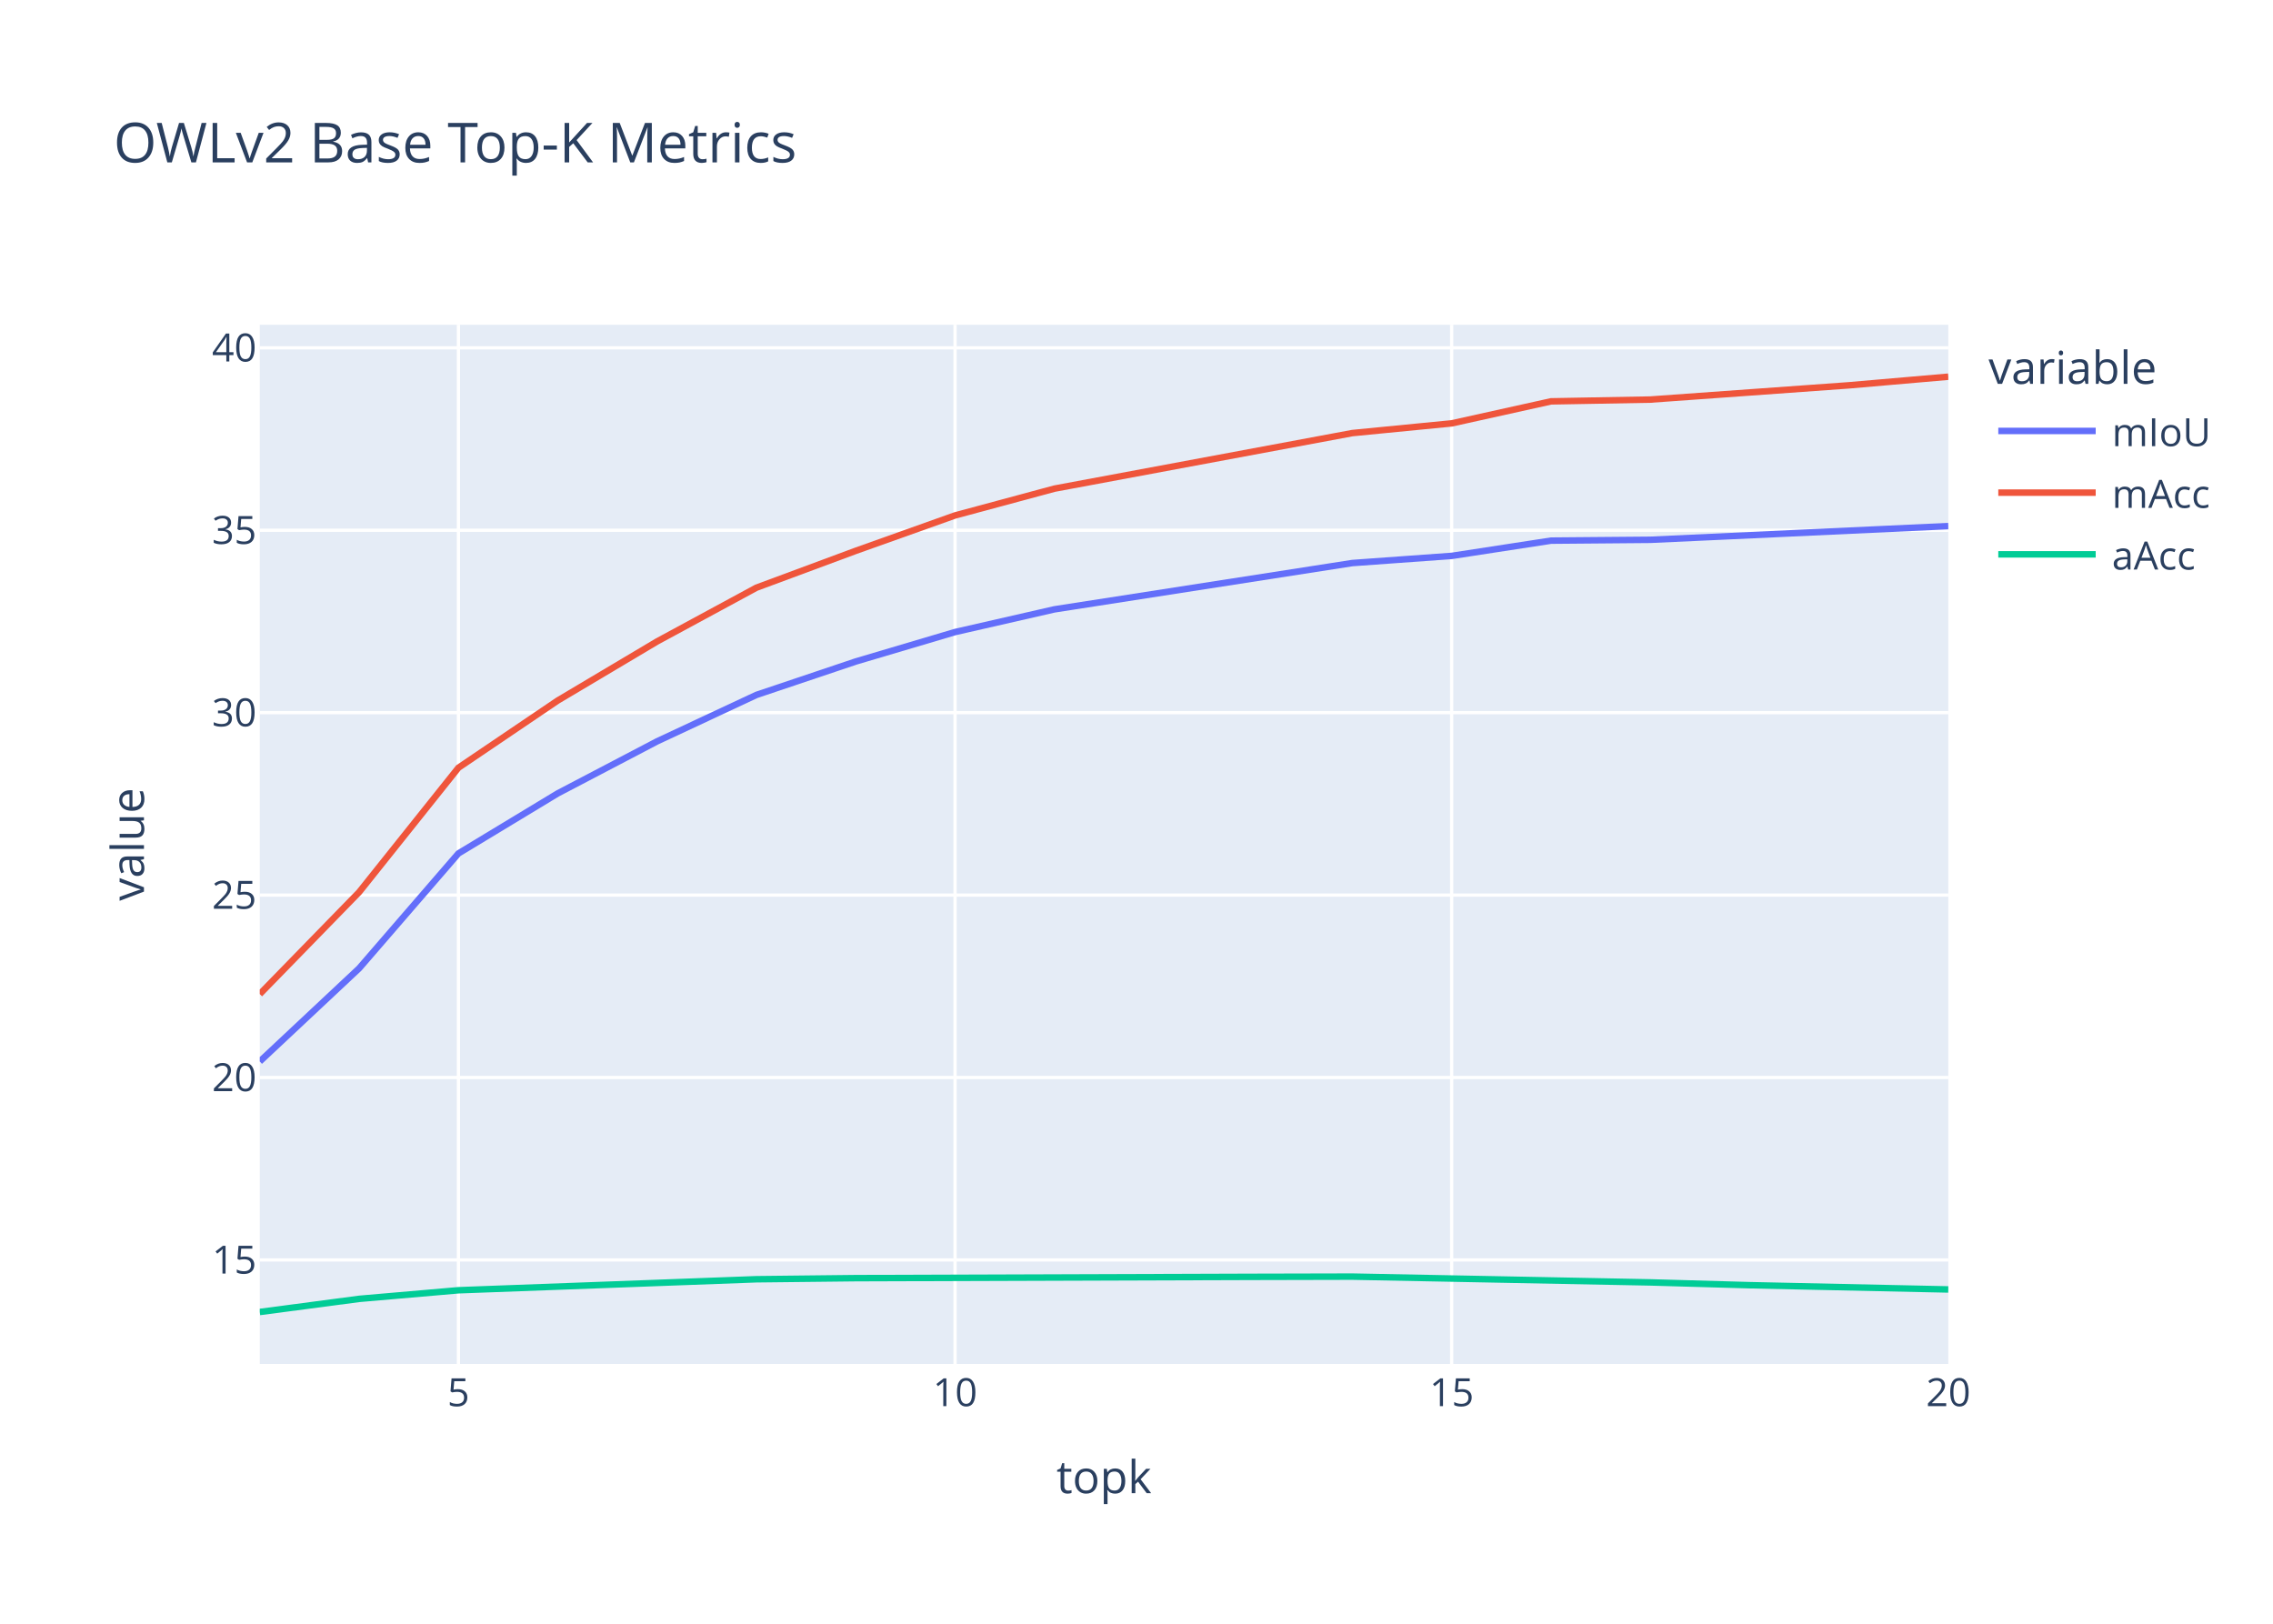
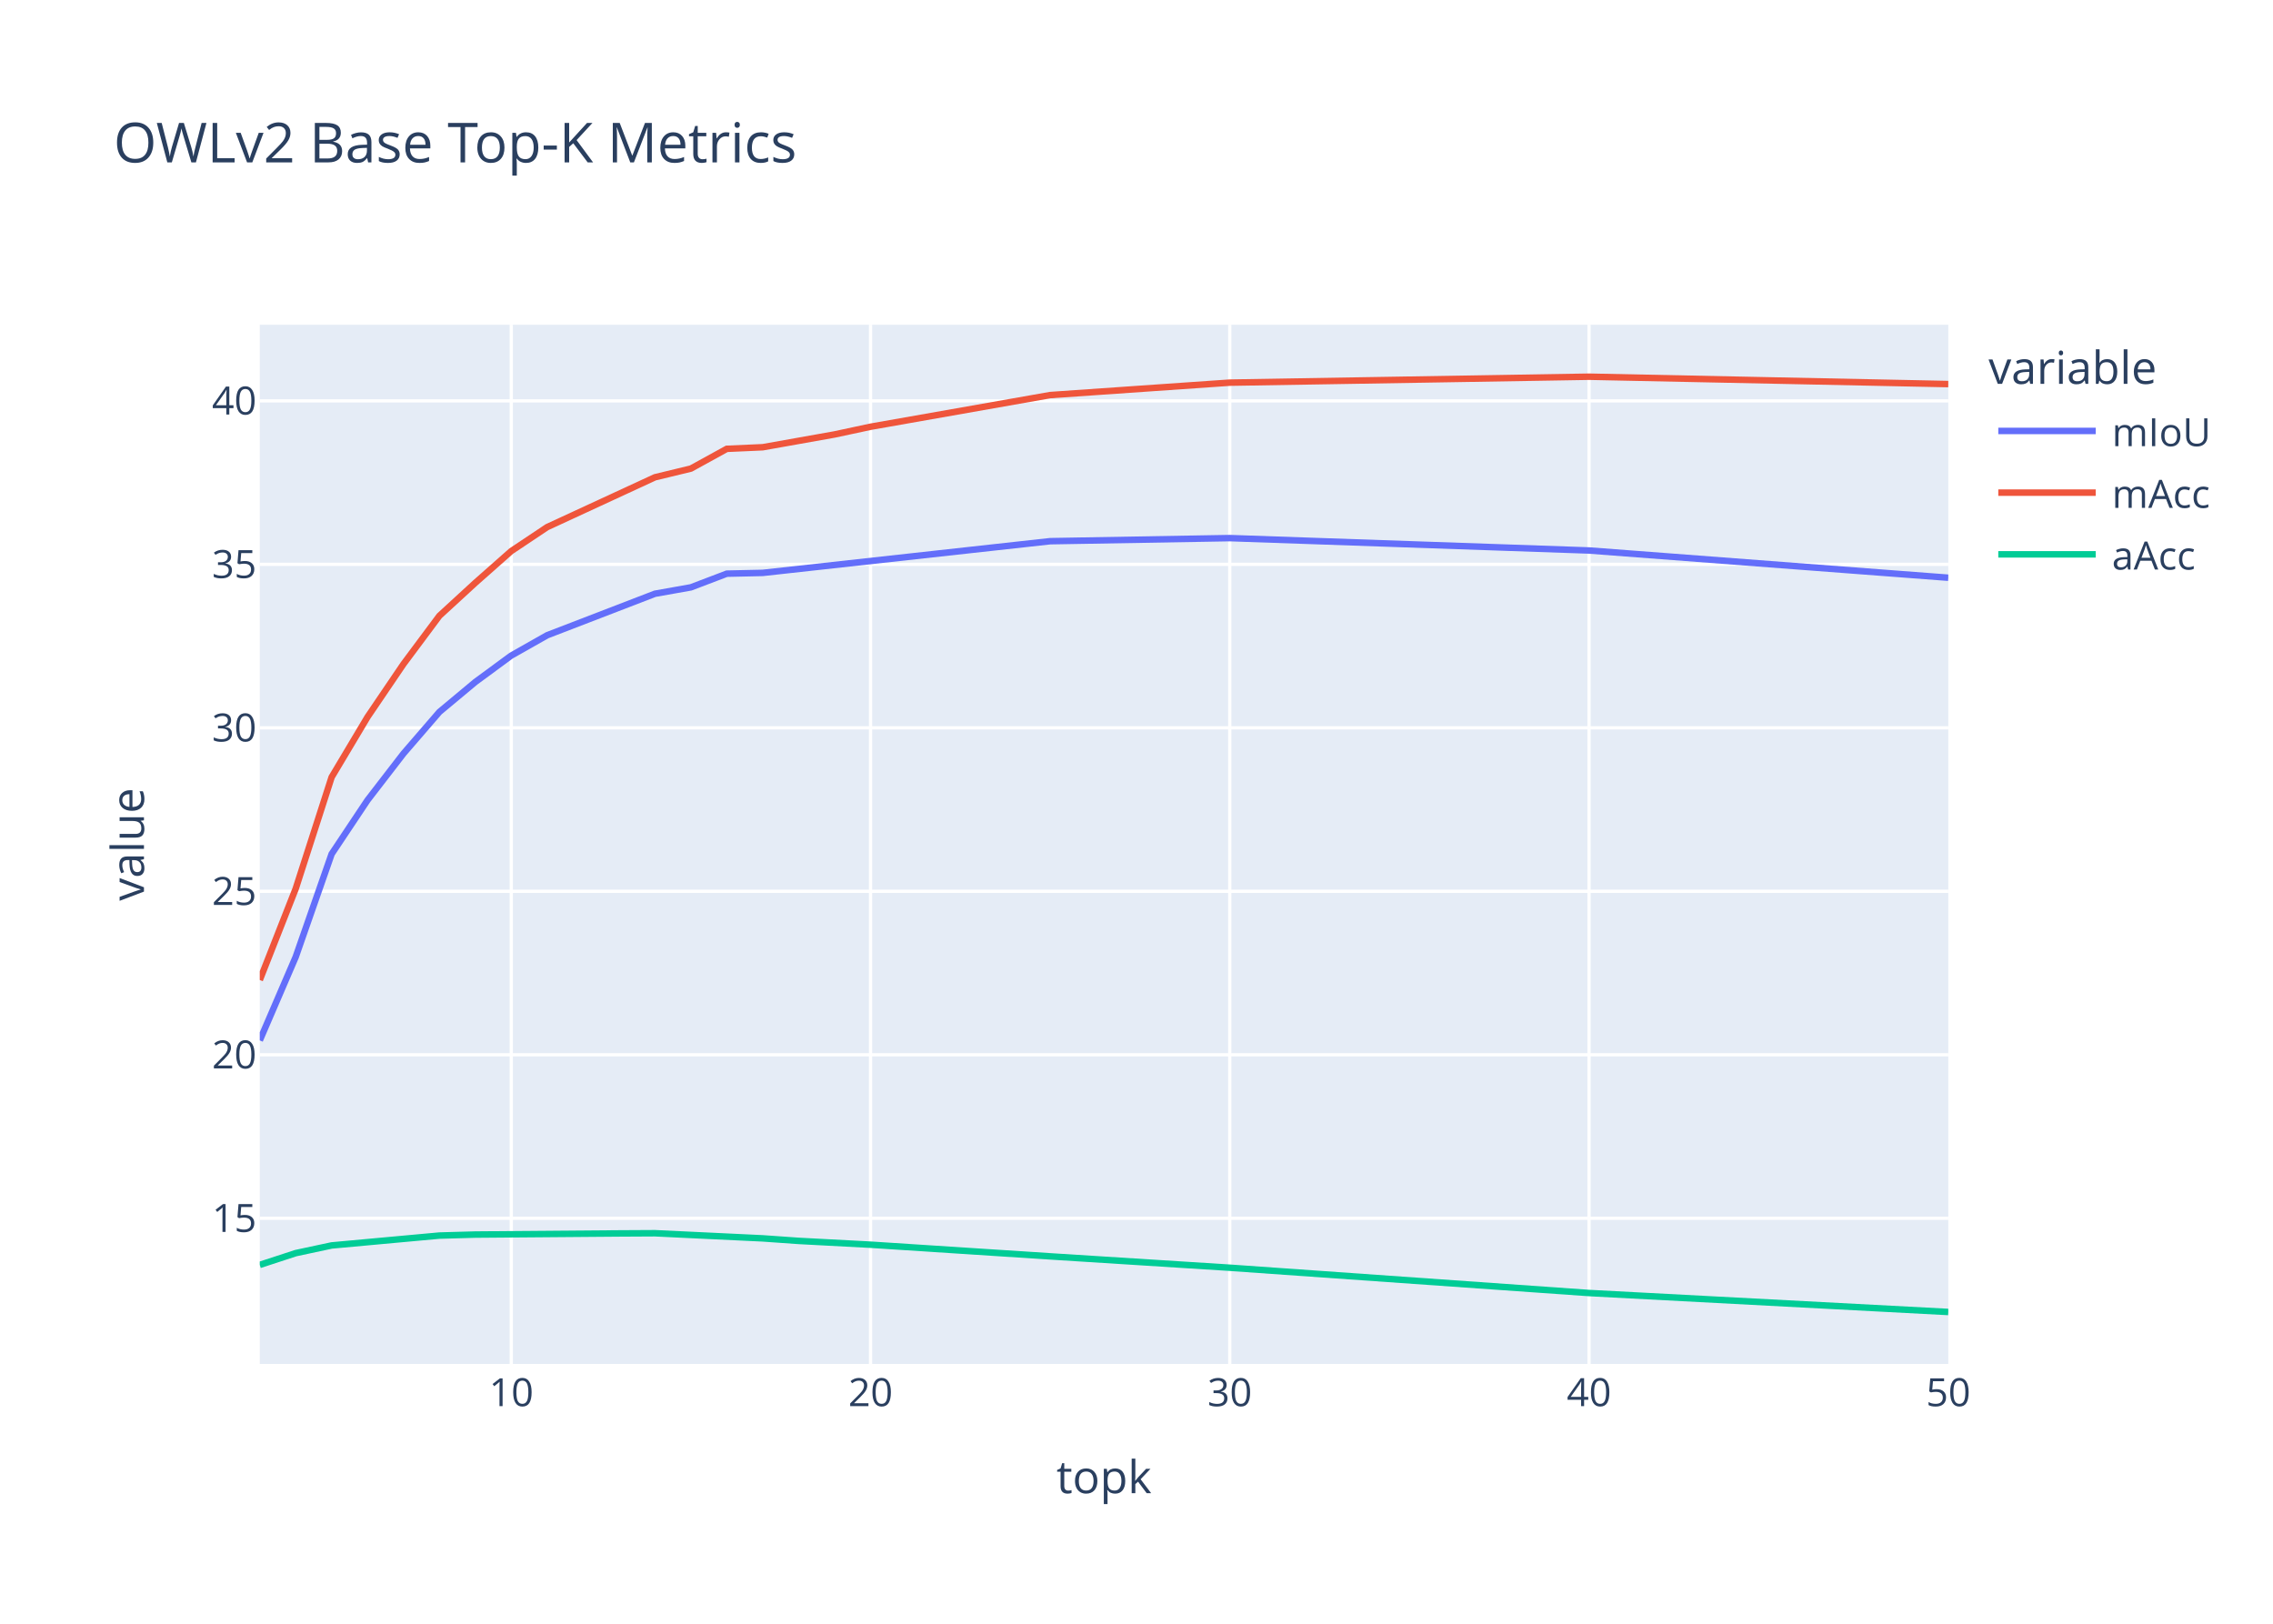
<svg xmlns="http://www.w3.org/2000/svg" class="main-svg" width="700" height="500" style="" viewBox="0 0 700 500">
  <rect x="0" y="0" width="700" height="500" style="fill: rgb(255, 255, 255); fill-opacity: 1;" />
-   <defs id="defs-cfb1d1">
+   <defs id="defs-60664f">
    <g class="clips">
-       <clipPath id="clipcfb1d1xyplot" class="plotclip">
+       <clipPath id="clip60664fxyplot" class="plotclip">
        <rect width="520" height="320" />
      </clipPath>
-       <clipPath class="axesclip" id="clipcfb1d1x">
+       <clipPath class="axesclip" id="clip60664fx">
        <rect x="80" y="0" width="520" height="500" />
      </clipPath>
-       <clipPath class="axesclip" id="clipcfb1d1y">
+       <clipPath class="axesclip" id="clip60664fy">
        <rect x="0" y="100" width="700" height="320" />
      </clipPath>
-       <clipPath class="axesclip" id="clipcfb1d1xy">
+       <clipPath class="axesclip" id="clip60664fxy">
        <rect x="80" y="100" width="520" height="320" />
      </clipPath>
    </g>
    <g class="gradients" />
    <g class="patterns" />
  </defs>
  <g class="bglayer">
    <rect class="bg" x="80" y="100" width="520" height="320" style="fill: rgb(229, 236, 246); fill-opacity: 1; stroke-width: 0;" />
  </g>
  <g class="layer-below">
    <g class="imagelayer" />
    <g class="shapelayer" />
  </g>
  <g class="cartesianlayer">
    <g class="subplot xy">
      <g class="layer-subplot">
        <g class="shapelayer" />
        <g class="imagelayer" />
      </g>
      <g class="minor-gridlayer">
        <g class="x" />
        <g class="y" />
      </g>
      <g class="gridlayer">
        <g class="x">
-           <path class="xgrid crisp" transform="translate(141.18,0)" d="M0,100v320" style="stroke: rgb(255, 255, 255); stroke-opacity: 1; stroke-width: 1px;" />
-           <path class="xgrid crisp" transform="translate(294.12,0)" d="M0,100v320" style="stroke: rgb(255, 255, 255); stroke-opacity: 1; stroke-width: 1px;" />
-           <path class="xgrid crisp" transform="translate(447.06,0)" d="M0,100v320" style="stroke: rgb(255, 255, 255); stroke-opacity: 1; stroke-width: 1px;" />
+           <path class="xgrid crisp" transform="translate(157.45,0)" d="M0,100v320" style="stroke: rgb(255, 255, 255); stroke-opacity: 1; stroke-width: 1px;" />
+           <path class="xgrid crisp" transform="translate(268.09,0)" d="M0,100v320" style="stroke: rgb(255, 255, 255); stroke-opacity: 1; stroke-width: 1px;" />
+           <path class="xgrid crisp" transform="translate(378.72,0)" d="M0,100v320" style="stroke: rgb(255, 255, 255); stroke-opacity: 1; stroke-width: 1px;" />
+           <path class="xgrid crisp" transform="translate(489.36,0)" d="M0,100v320" style="stroke: rgb(255, 255, 255); stroke-opacity: 1; stroke-width: 1px;" />
        </g>
        <g class="y">
-           <path class="ygrid crisp" transform="translate(0,387.97)" d="M80,0h520" style="stroke: rgb(255, 255, 255); stroke-opacity: 1; stroke-width: 1px;" />
-           <path class="ygrid crisp" transform="translate(0,331.8)" d="M80,0h520" style="stroke: rgb(255, 255, 255); stroke-opacity: 1; stroke-width: 1px;" />
-           <path class="ygrid crisp" transform="translate(0,275.63)" d="M80,0h520" style="stroke: rgb(255, 255, 255); stroke-opacity: 1; stroke-width: 1px;" />
-           <path class="ygrid crisp" transform="translate(0,219.45)" d="M80,0h520" style="stroke: rgb(255, 255, 255); stroke-opacity: 1; stroke-width: 1px;" />
-           <path class="ygrid crisp" transform="translate(0,163.28)" d="M80,0h520" style="stroke: rgb(255, 255, 255); stroke-opacity: 1; stroke-width: 1px;" />
-           <path class="ygrid crisp" transform="translate(0,107.11)" d="M80,0h520" style="stroke: rgb(255, 255, 255); stroke-opacity: 1; stroke-width: 1px;" />
+           <path class="ygrid crisp" transform="translate(0,375.14)" d="M80,0h520" style="stroke: rgb(255, 255, 255); stroke-opacity: 1; stroke-width: 1px;" />
+           <path class="ygrid crisp" transform="translate(0,324.8)" d="M80,0h520" style="stroke: rgb(255, 255, 255); stroke-opacity: 1; stroke-width: 1px;" />
+           <path class="ygrid crisp" transform="translate(0,274.46)" d="M80,0h520" style="stroke: rgb(255, 255, 255); stroke-opacity: 1; stroke-width: 1px;" />
+           <path class="ygrid crisp" transform="translate(0,224.12)" d="M80,0h520" style="stroke: rgb(255, 255, 255); stroke-opacity: 1; stroke-width: 1px;" />
+           <path class="ygrid crisp" transform="translate(0,173.78)" d="M80,0h520" style="stroke: rgb(255, 255, 255); stroke-opacity: 1; stroke-width: 1px;" />
+           <path class="ygrid crisp" transform="translate(0,123.44)" d="M80,0h520" style="stroke: rgb(255, 255, 255); stroke-opacity: 1; stroke-width: 1px;" />
        </g>
      </g>
      <g class="zerolinelayer" />
      <g class="layer-between">
        <g class="shapelayer" />
        <g class="imagelayer" />
      </g>
      <path class="xlines-below" />
      <path class="ylines-below" />
      <g class="overlines-below" />
      <g class="xaxislayer-below" />
      <g class="yaxislayer-below" />
      <g class="overaxes-below" />
      <g class="overplot">
-         <g class="xy" transform="translate(80,100)" clip-path="url(#clipcfb1d1xyplot)">
+         <g class="xy" transform="translate(80,100)" clip-path="url(#clip60664fxyplot)">
          <g class="scatterlayer mlayer">
-             <g class="trace scatter trace51f790" style="stroke-miterlimit: 2; opacity: 1;">
+             <g class="trace scatter traced2773f" style="stroke-miterlimit: 2; opacity: 1;">
              <g class="fills" />
              <g class="errorbars" />
              <g class="lines">
-                 <path class="js-line" d="M0,226.86L30.59,198.19L61.18,162.8L91.76,144.31L122.35,128.29L152.94,113.99L183.53,103.7L214.12,94.63L244.71,87.64L336.47,73.38L367.06,71.18L397.65,66.48L428.24,66.22L520,62" style="vector-effect: none; fill: none; stroke: rgb(99, 110, 250); stroke-opacity: 1; stroke-width: 2px; opacity: 1;" />
+                 <path class="js-line" d="M0,220.37L11.06,194.68L22.13,162.97L33.19,146.39L44.26,132.04L55.32,119.23L66.38,110.01L77.45,101.87L88.51,95.61L121.7,82.83L132.77,80.86L143.83,76.65L154.89,76.41L243.4,66.65L298.72,65.7L409.36,69.51L520,77.9" style="vector-effect: none; fill: none; stroke: rgb(99, 110, 250); stroke-opacity: 1; stroke-width: 2px; opacity: 1;" />
              </g>
              <g class="points" />
              <g class="text" />
            </g>
-             <g class="trace scatter traceeb74df" style="stroke-miterlimit: 2; opacity: 1;">
+             <g class="trace scatter trace64e30d" style="stroke-miterlimit: 2; opacity: 1;">
              <g class="fills" />
              <g class="errorbars" />
              <g class="lines">
-                 <path class="js-line" d="M0,206.11L30.59,174.73L61.18,136.41L91.76,115.72L122.35,97.53L152.94,80.97L183.53,69.62L214.12,58.72L244.71,50.47L336.47,33.36L367.06,30.37L397.65,23.59L428.24,23.04L489.41,18.65L520,16" style="vector-effect: none; fill: none; stroke: rgb(239, 85, 59); stroke-opacity: 1; stroke-width: 2px; opacity: 1;" />
+                 <path class="js-line" d="M0,201.78L11.06,173.66L22.13,139.31L33.19,120.78L44.26,104.47L55.32,89.63L66.38,79.47L77.45,69.69L88.51,62.31L121.7,46.97L132.77,44.29L143.83,38.21L154.89,37.72L177.02,33.78L188.09,31.41L243.4,21.66L298.72,17.83L409.36,16L520,18.27" style="vector-effect: none; fill: none; stroke: rgb(239, 85, 59); stroke-opacity: 1; stroke-width: 2px; opacity: 1;" />
              </g>
              <g class="points" />
              <g class="text" />
            </g>
-             <g class="trace scatter tracee5eb4c" style="stroke-miterlimit: 2; opacity: 1;">
+             <g class="trace scatter tracef99098" style="stroke-miterlimit: 2; opacity: 1;">
              <g class="fills" />
              <g class="errorbars" />
              <g class="lines">
-                 <path class="js-line" d="M0,304L30.59,299.96L61.18,297.31L152.94,293.92L183.53,293.58L305.88,293.18L336.47,293.11L428.24,294.89L458.82,295.75L520,297.06" style="vector-effect: none; fill: none; stroke: rgb(0, 204, 150); stroke-opacity: 1; stroke-width: 2px; opacity: 1;" />
+                 <path class="js-line" d="M0,289.5L11.06,285.88L22.13,283.51L55.32,280.47L66.38,280.16L110.64,279.81L121.7,279.75L154.89,281.33L165.96,282.11L188.09,283.28L243.4,286.87L298.72,290.37L409.36,298.16L520,304" style="vector-effect: none; fill: none; stroke: rgb(0, 204, 150); stroke-opacity: 1; stroke-width: 2px; opacity: 1;" />
              </g>
              <g class="points" />
              <g class="text" />
            </g>
          </g>
        </g>
      </g>
      <path class="xlines-above crisp" d="M0,0" style="fill: none;" />
      <path class="ylines-above crisp" d="M0,0" style="fill: none;" />
      <g class="overlines-above" />
      <g class="xaxislayer-above">
        <g class="xtick">
-           <text text-anchor="middle" x="0" y="433" transform="translate(141.18,0)" style="font-family: 'Open Sans', verdana, arial, sans-serif; font-size: 12px; fill: rgb(42, 63, 95); fill-opacity: 1; white-space: pre; opacity: 1;">5</text>
-         </g>
-         <g class="xtick">
-           <text text-anchor="middle" x="0" y="433" style="font-family: 'Open Sans', verdana, arial, sans-serif; font-size: 12px; fill: rgb(42, 63, 95); fill-opacity: 1; white-space: pre; opacity: 1;" transform="translate(294.12,0)">10</text>
-         </g>
-         <g class="xtick">
-           <text text-anchor="middle" x="0" y="433" style="font-family: 'Open Sans', verdana, arial, sans-serif; font-size: 12px; fill: rgb(42, 63, 95); fill-opacity: 1; white-space: pre; opacity: 1;" transform="translate(447.06,0)">15</text>
-         </g>
-         <g class="xtick">
-           <text text-anchor="middle" x="0" y="433" style="font-family: 'Open Sans', verdana, arial, sans-serif; font-size: 12px; fill: rgb(42, 63, 95); fill-opacity: 1; white-space: pre; opacity: 1;" transform="translate(600,0)">20</text>
+           <text text-anchor="middle" x="0" y="433" transform="translate(157.45,0)" style="font-family: 'Open Sans', verdana, arial, sans-serif; font-size: 12px; fill: rgb(42, 63, 95); fill-opacity: 1; white-space: pre; opacity: 1;">10</text>
+         </g>
+         <g class="xtick">
+           <text text-anchor="middle" x="0" y="433" style="font-family: 'Open Sans', verdana, arial, sans-serif; font-size: 12px; fill: rgb(42, 63, 95); fill-opacity: 1; white-space: pre; opacity: 1;" transform="translate(268.09,0)">20</text>
+         </g>
+         <g class="xtick">
+           <text text-anchor="middle" x="0" y="433" style="font-family: 'Open Sans', verdana, arial, sans-serif; font-size: 12px; fill: rgb(42, 63, 95); fill-opacity: 1; white-space: pre; opacity: 1;" transform="translate(378.72,0)">30</text>
+         </g>
+         <g class="xtick">
+           <text text-anchor="middle" x="0" y="433" style="font-family: 'Open Sans', verdana, arial, sans-serif; font-size: 12px; fill: rgb(42, 63, 95); fill-opacity: 1; white-space: pre; opacity: 1;" transform="translate(489.36,0)">40</text>
+         </g>
+         <g class="xtick">
+           <text text-anchor="middle" x="0" y="433" style="font-family: 'Open Sans', verdana, arial, sans-serif; font-size: 12px; fill: rgb(42, 63, 95); fill-opacity: 1; white-space: pre; opacity: 1;" transform="translate(600,0)">50</text>
        </g>
      </g>
      <g class="yaxislayer-above">
        <g class="ytick">
-           <text text-anchor="end" x="79" y="4.2" transform="translate(0,387.97)" style="font-family: 'Open Sans', verdana, arial, sans-serif; font-size: 12px; fill: rgb(42, 63, 95); fill-opacity: 1; white-space: pre; opacity: 1;">15</text>
-         </g>
-         <g class="ytick">
-           <text text-anchor="end" x="79" y="4.2" style="font-family: 'Open Sans', verdana, arial, sans-serif; font-size: 12px; fill: rgb(42, 63, 95); fill-opacity: 1; white-space: pre; opacity: 1;" transform="translate(0,331.8)">20</text>
-         </g>
-         <g class="ytick">
-           <text text-anchor="end" x="79" y="4.2" style="font-family: 'Open Sans', verdana, arial, sans-serif; font-size: 12px; fill: rgb(42, 63, 95); fill-opacity: 1; white-space: pre; opacity: 1;" transform="translate(0,275.63)">25</text>
-         </g>
-         <g class="ytick">
-           <text text-anchor="end" x="79" y="4.2" style="font-family: 'Open Sans', verdana, arial, sans-serif; font-size: 12px; fill: rgb(42, 63, 95); fill-opacity: 1; white-space: pre; opacity: 1;" transform="translate(0,219.45)">30</text>
-         </g>
-         <g class="ytick">
-           <text text-anchor="end" x="79" y="4.2" style="font-family: 'Open Sans', verdana, arial, sans-serif; font-size: 12px; fill: rgb(42, 63, 95); fill-opacity: 1; white-space: pre; opacity: 1;" transform="translate(0,163.28)">35</text>
-         </g>
-         <g class="ytick">
-           <text text-anchor="end" x="79" y="4.2" style="font-family: 'Open Sans', verdana, arial, sans-serif; font-size: 12px; fill: rgb(42, 63, 95); fill-opacity: 1; white-space: pre; opacity: 1;" transform="translate(0,107.11)">40</text>
+           <text text-anchor="end" x="79" y="4.2" transform="translate(0,375.14)" style="font-family: 'Open Sans', verdana, arial, sans-serif; font-size: 12px; fill: rgb(42, 63, 95); fill-opacity: 1; white-space: pre; opacity: 1;">15</text>
+         </g>
+         <g class="ytick">
+           <text text-anchor="end" x="79" y="4.2" style="font-family: 'Open Sans', verdana, arial, sans-serif; font-size: 12px; fill: rgb(42, 63, 95); fill-opacity: 1; white-space: pre; opacity: 1;" transform="translate(0,324.8)">20</text>
+         </g>
+         <g class="ytick">
+           <text text-anchor="end" x="79" y="4.2" style="font-family: 'Open Sans', verdana, arial, sans-serif; font-size: 12px; fill: rgb(42, 63, 95); fill-opacity: 1; white-space: pre; opacity: 1;" transform="translate(0,274.46)">25</text>
+         </g>
+         <g class="ytick">
+           <text text-anchor="end" x="79" y="4.2" style="font-family: 'Open Sans', verdana, arial, sans-serif; font-size: 12px; fill: rgb(42, 63, 95); fill-opacity: 1; white-space: pre; opacity: 1;" transform="translate(0,224.12)">30</text>
+         </g>
+         <g class="ytick">
+           <text text-anchor="end" x="79" y="4.2" style="font-family: 'Open Sans', verdana, arial, sans-serif; font-size: 12px; fill: rgb(42, 63, 95); fill-opacity: 1; white-space: pre; opacity: 1;" transform="translate(0,173.78)">35</text>
+         </g>
+         <g class="ytick">
+           <text text-anchor="end" x="79" y="4.2" style="font-family: 'Open Sans', verdana, arial, sans-serif; font-size: 12px; fill: rgb(42, 63, 95); fill-opacity: 1; white-space: pre; opacity: 1;" transform="translate(0,123.44)">40</text>
        </g>
      </g>
      <g class="overaxes-above" />
    </g>
  </g>
  <g class="polarlayer" />
  <g class="smithlayer" />
  <g class="ternarylayer" />
  <g class="geolayer" />
  <g class="funnelarealayer" />
  <g class="pielayer" />
  <g class="iciclelayer" />
  <g class="treemaplayer" />
  <g class="sunburstlayer" />
  <g class="glimages" />
-   <defs id="topdefs-cfb1d1">
+   <defs id="topdefs-60664f">
    <g class="clips" />
-     <clipPath id="legendcfb1d1">
+     <clipPath id="legend60664f">
      <rect width="78" height="86" x="0" y="0" />
    </clipPath>
  </defs>
  <g class="layer-above">
    <g class="imagelayer" />
    <g class="shapelayer" />
  </g>
  <g class="infolayer">
    <g class="legend" pointer-events="all" transform="translate(610.4,100)">
      <rect class="bg" shape-rendering="crispEdges" style="stroke: rgb(68, 68, 68); stroke-opacity: 1; fill: rgb(255, 255, 255); fill-opacity: 1; stroke-width: 0px;" width="78" height="86" x="0" y="0" />
-       <g class="scrollbox" transform="" clip-path="url(#legendcfb1d1)">
+       <g class="scrollbox" transform="" clip-path="url(#legend60664f)">
        <text class="legendtitletext" text-anchor="start" x="2" y="18.2" style="font-family: 'Open Sans', verdana, arial, sans-serif; font-size: 14px; fill: rgb(42, 63, 95); fill-opacity: 1; white-space: pre;">variable</text>
        <g class="groups" transform="">
          <g class="traces" transform="translate(0,32.7)" style="opacity: 1;">
            <text class="legendtext" text-anchor="start" x="40" y="4.68" style="font-family: 'Open Sans', verdana, arial, sans-serif; font-size: 12px; fill: rgb(42, 63, 95); fill-opacity: 1; white-space: pre;">mIoU</text>
            <g class="layers" style="opacity: 1;">
              <g class="legendfill" />
              <g class="legendlines">
                <path class="js-line" d="M5,0h30" style="fill: none; stroke: rgb(99, 110, 250); stroke-opacity: 1; stroke-width: 2px;" />
              </g>
              <g class="legendsymbols">
                <g class="legendpoints" />
              </g>
            </g>
            <rect class="legendtoggle" x="0" y="-9.5" width="72.797" height="19" style="fill: rgb(0, 0, 0); fill-opacity: 0;" />
          </g>
        </g>
        <g class="groups" transform="">
          <g class="traces" transform="translate(0,51.7)" style="opacity: 1;">
            <text class="legendtext" text-anchor="start" x="40" y="4.68" style="font-family: 'Open Sans', verdana, arial, sans-serif; font-size: 12px; fill: rgb(42, 63, 95); fill-opacity: 1; white-space: pre;">mAcc</text>
            <g class="layers" style="opacity: 1;">
              <g class="legendfill" />
              <g class="legendlines">
                <path class="js-line" d="M5,0h30" style="fill: none; stroke: rgb(239, 85, 59); stroke-opacity: 1; stroke-width: 2px;" />
              </g>
              <g class="legendsymbols">
                <g class="legendpoints" />
              </g>
            </g>
            <rect class="legendtoggle" x="0" y="-9.5" width="72.797" height="19" style="fill: rgb(0, 0, 0); fill-opacity: 0;" />
          </g>
        </g>
        <g class="groups" transform="">
          <g class="traces" transform="translate(0,70.7)" style="opacity: 1;">
            <text class="legendtext" text-anchor="start" x="40" y="4.68" style="font-family: 'Open Sans', verdana, arial, sans-serif; font-size: 12px; fill: rgb(42, 63, 95); fill-opacity: 1; white-space: pre;">aAcc</text>
            <g class="layers" style="opacity: 1;">
              <g class="legendfill" />
              <g class="legendlines">
                <path class="js-line" d="M5,0h30" style="fill: none; stroke: rgb(0, 204, 150); stroke-opacity: 1; stroke-width: 2px;" />
              </g>
              <g class="legendsymbols">
                <g class="legendpoints" />
              </g>
            </g>
            <rect class="legendtoggle" x="0" y="-9.5" width="72.797" height="19" style="fill: rgb(0, 0, 0); fill-opacity: 0;" />
          </g>
        </g>
      </g>
      <rect class="scrollbar" rx="20" ry="3" width="0" height="0" style="fill: rgb(128, 139, 164); fill-opacity: 1;" x="0" y="0" />
    </g>
    <g class="g-gtitle">
      <text class="gtitle" x="35" y="50" text-anchor="start" dy="0em" style="opacity: 1; font-family: 'Open Sans', verdana, arial, sans-serif; font-size: 17px; fill: rgb(42, 63, 95); fill-opacity: 1; white-space: pre;">OWLv2 Base Top-K Metrics</text>
    </g>
    <g class="g-xtitle">
      <text class="xtitle" x="340" y="459.8" text-anchor="middle" style="opacity: 1; font-family: 'Open Sans', verdana, arial, sans-serif; font-size: 14px; fill: rgb(42, 63, 95); fill-opacity: 1; white-space: pre;">topk</text>
    </g>
    <g class="g-ytitle">
      <text class="ytitle" transform="rotate(-90,44.33438,260)" x="44.334" y="260" text-anchor="middle" style="opacity: 1; font-family: 'Open Sans', verdana, arial, sans-serif; font-size: 14px; fill: rgb(42, 63, 95); fill-opacity: 1; white-space: pre;">value</text>
    </g>
  </g>
</svg>
